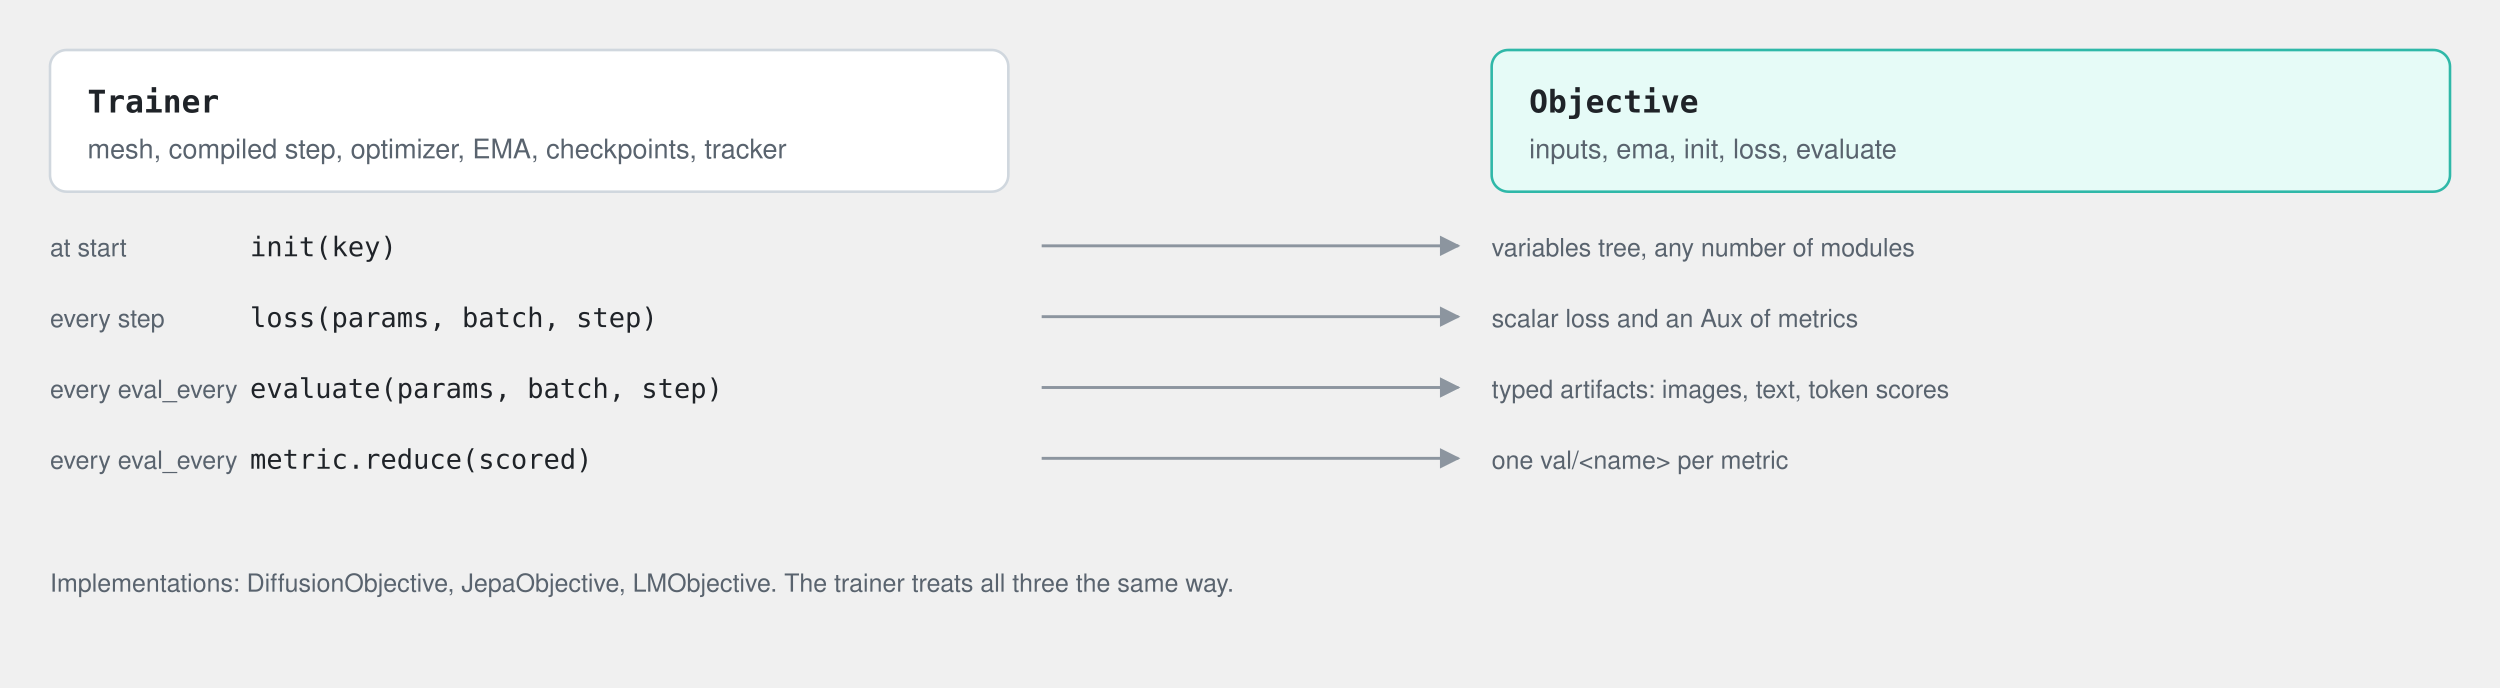
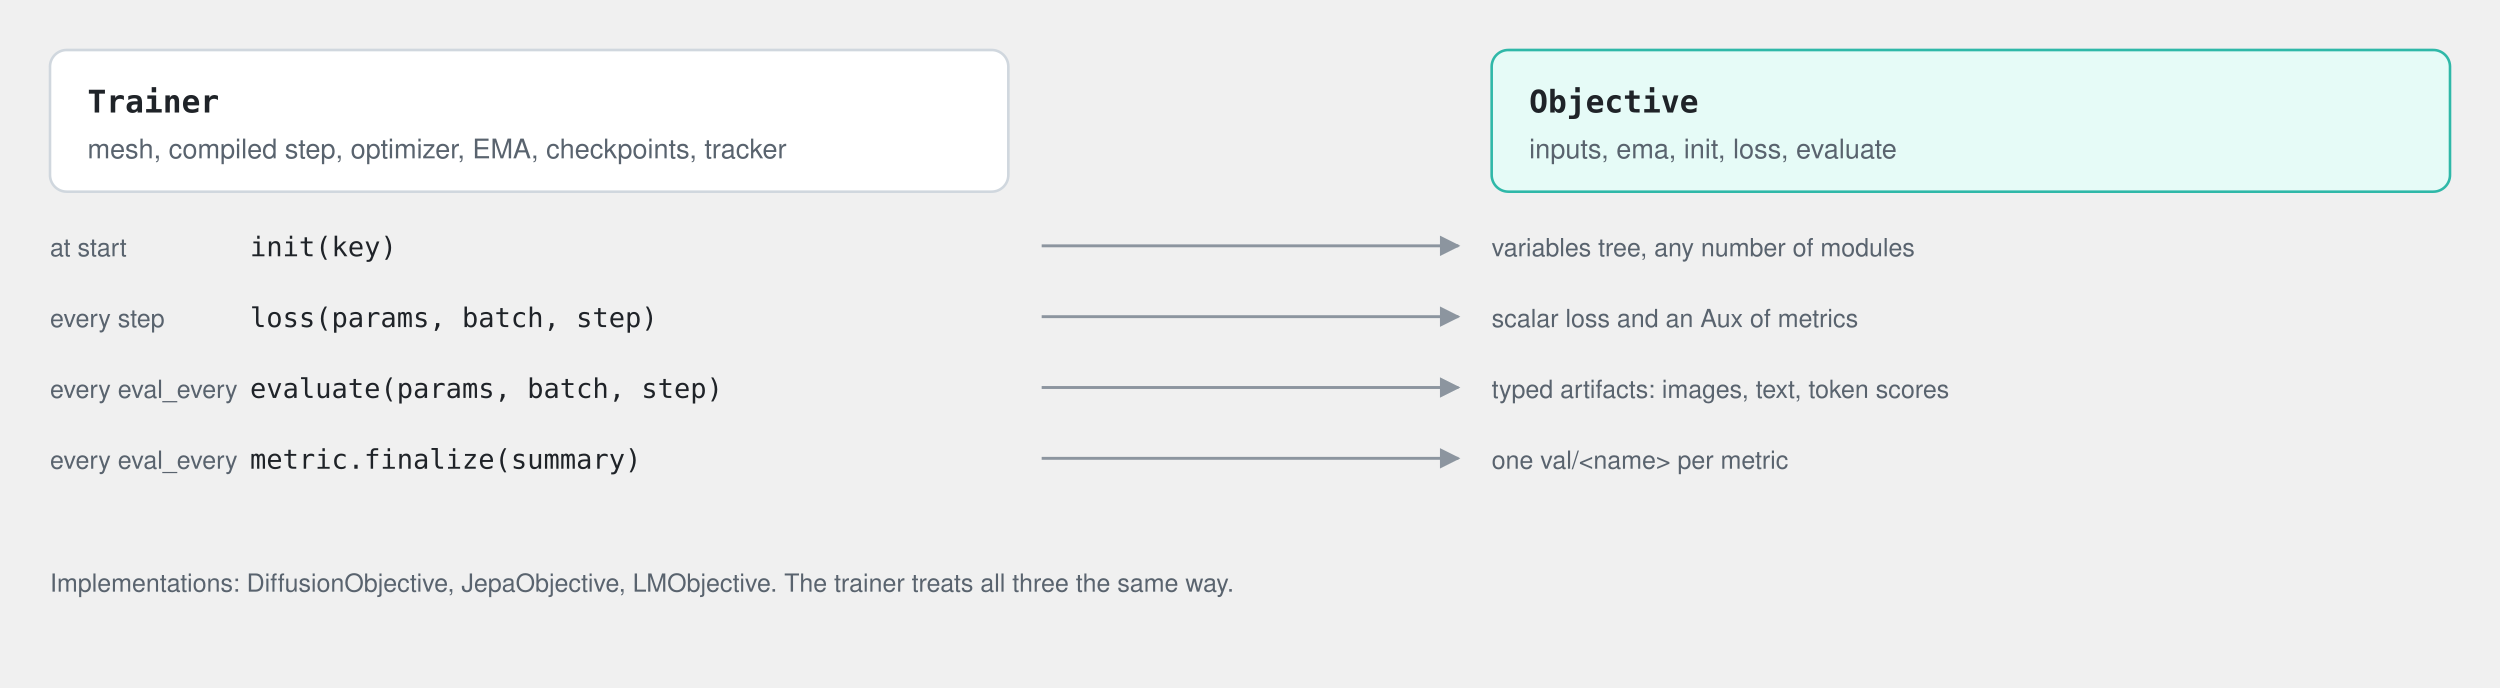
<svg xmlns="http://www.w3.org/2000/svg" width="1200" height="330" viewBox="0 0 1200 330" role="img">
  <defs>
    <marker id="a" viewBox="0 0 10 10" refX="9" refY="5" markerWidth="7" markerHeight="7" orient="auto-start-reverse">
      <path d="M 0 0 L 10 5 L 0 10 z" fill="#8c959f" />
    </marker>
  </defs>
  <rect x="24" y="24" width="460" height="68" rx="8" fill="#ffffff" stroke="#d0d7de" stroke-width="1.25" />
  <text x="42" y="54" font-family="ui-monospace, SFMono-Regular, Menlo, Consolas, monospace" font-size="15" font-weight="600" fill="#1f2328">Trainer</text>
  <text x="42" y="76" font-family="-apple-system, BlinkMacSystemFont, 'Segoe UI', Helvetica, Arial, sans-serif" font-size="13" fill="#59636e">mesh, compiled step, optimizer, EMA, checkpoints, tracker</text>
  <rect x="716" y="24" width="460" height="68" rx="8" fill="#e6fbf7" stroke="#2fb8a8" stroke-width="1.25" />
  <text x="734" y="54" font-family="ui-monospace, SFMono-Regular, Menlo, Consolas, monospace" font-size="15" font-weight="600" fill="#1f2328">Objective</text>
  <text x="734" y="76" font-family="-apple-system, BlinkMacSystemFont, 'Segoe UI', Helvetica, Arial, sans-serif" font-size="13" fill="#59636e">inputs, ema, init, loss, evaluate</text>
  <text x="24" y="123" font-family="-apple-system, BlinkMacSystemFont, 'Segoe UI', Helvetica, Arial, sans-serif" font-size="12" fill="#59636e" text-anchor="start">at start</text>
  <text x="120" y="123" font-family="ui-monospace, SFMono-Regular, Menlo, Consolas, monospace" font-size="13" fill="#1f2328">init(key)</text>
  <line x1="500" y1="118" x2="700" y2="118" stroke="#8c959f" stroke-width="1.4" marker-end="url(#a)" />
  <text x="716" y="123" font-family="-apple-system, BlinkMacSystemFont, 'Segoe UI', Helvetica, Arial, sans-serif" font-size="12" fill="#59636e" text-anchor="start">variables tree, any number of modules</text>
  <text x="24" y="157" font-family="-apple-system, BlinkMacSystemFont, 'Segoe UI', Helvetica, Arial, sans-serif" font-size="12" fill="#59636e" text-anchor="start">every step</text>
  <text x="120" y="157" font-family="ui-monospace, SFMono-Regular, Menlo, Consolas, monospace" font-size="13" fill="#1f2328">loss(params, batch, step)</text>
  <line x1="500" y1="152" x2="700" y2="152" stroke="#8c959f" stroke-width="1.4" marker-end="url(#a)" />
  <text x="716" y="157" font-family="-apple-system, BlinkMacSystemFont, 'Segoe UI', Helvetica, Arial, sans-serif" font-size="12" fill="#59636e" text-anchor="start">scalar loss and an Aux of metrics</text>
  <text x="24" y="191" font-family="-apple-system, BlinkMacSystemFont, 'Segoe UI', Helvetica, Arial, sans-serif" font-size="12" fill="#59636e" text-anchor="start">every eval_every</text>
  <text x="120" y="191" font-family="ui-monospace, SFMono-Regular, Menlo, Consolas, monospace" font-size="13" fill="#1f2328">evaluate(params, batch, step)</text>
  <line x1="500" y1="186" x2="700" y2="186" stroke="#8c959f" stroke-width="1.4" marker-end="url(#a)" />
  <text x="716" y="191" font-family="-apple-system, BlinkMacSystemFont, 'Segoe UI', Helvetica, Arial, sans-serif" font-size="12" fill="#59636e" text-anchor="start">typed artifacts: images, text, token scores</text>
  <text x="24" y="225" font-family="-apple-system, BlinkMacSystemFont, 'Segoe UI', Helvetica, Arial, sans-serif" font-size="12" fill="#59636e" text-anchor="start">every eval_every</text>
-   <text x="120" y="225" font-family="ui-monospace, SFMono-Regular, Menlo, Consolas, monospace" font-size="13" fill="#1f2328">metric.reduce(scored)</text>
+   <text x="120" y="225" font-family="ui-monospace, SFMono-Regular, Menlo, Consolas, monospace" font-size="13" fill="#1f2328">metric.finalize(summary)</text>
  <line x1="500" y1="220" x2="700" y2="220" stroke="#8c959f" stroke-width="1.4" marker-end="url(#a)" />
  <text x="716" y="225" font-family="-apple-system, BlinkMacSystemFont, 'Segoe UI', Helvetica, Arial, sans-serif" font-size="12" fill="#59636e" text-anchor="start">one val/&lt;name&gt; per metric</text>
  <text x="24" y="284" font-family="-apple-system, BlinkMacSystemFont, 'Segoe UI', Helvetica, Arial, sans-serif" font-size="12" fill="#59636e" text-anchor="start">Implementations: DiffusionObjective, JepaObjective, LMObjective. The trainer treats all three the same way.</text>
</svg>
